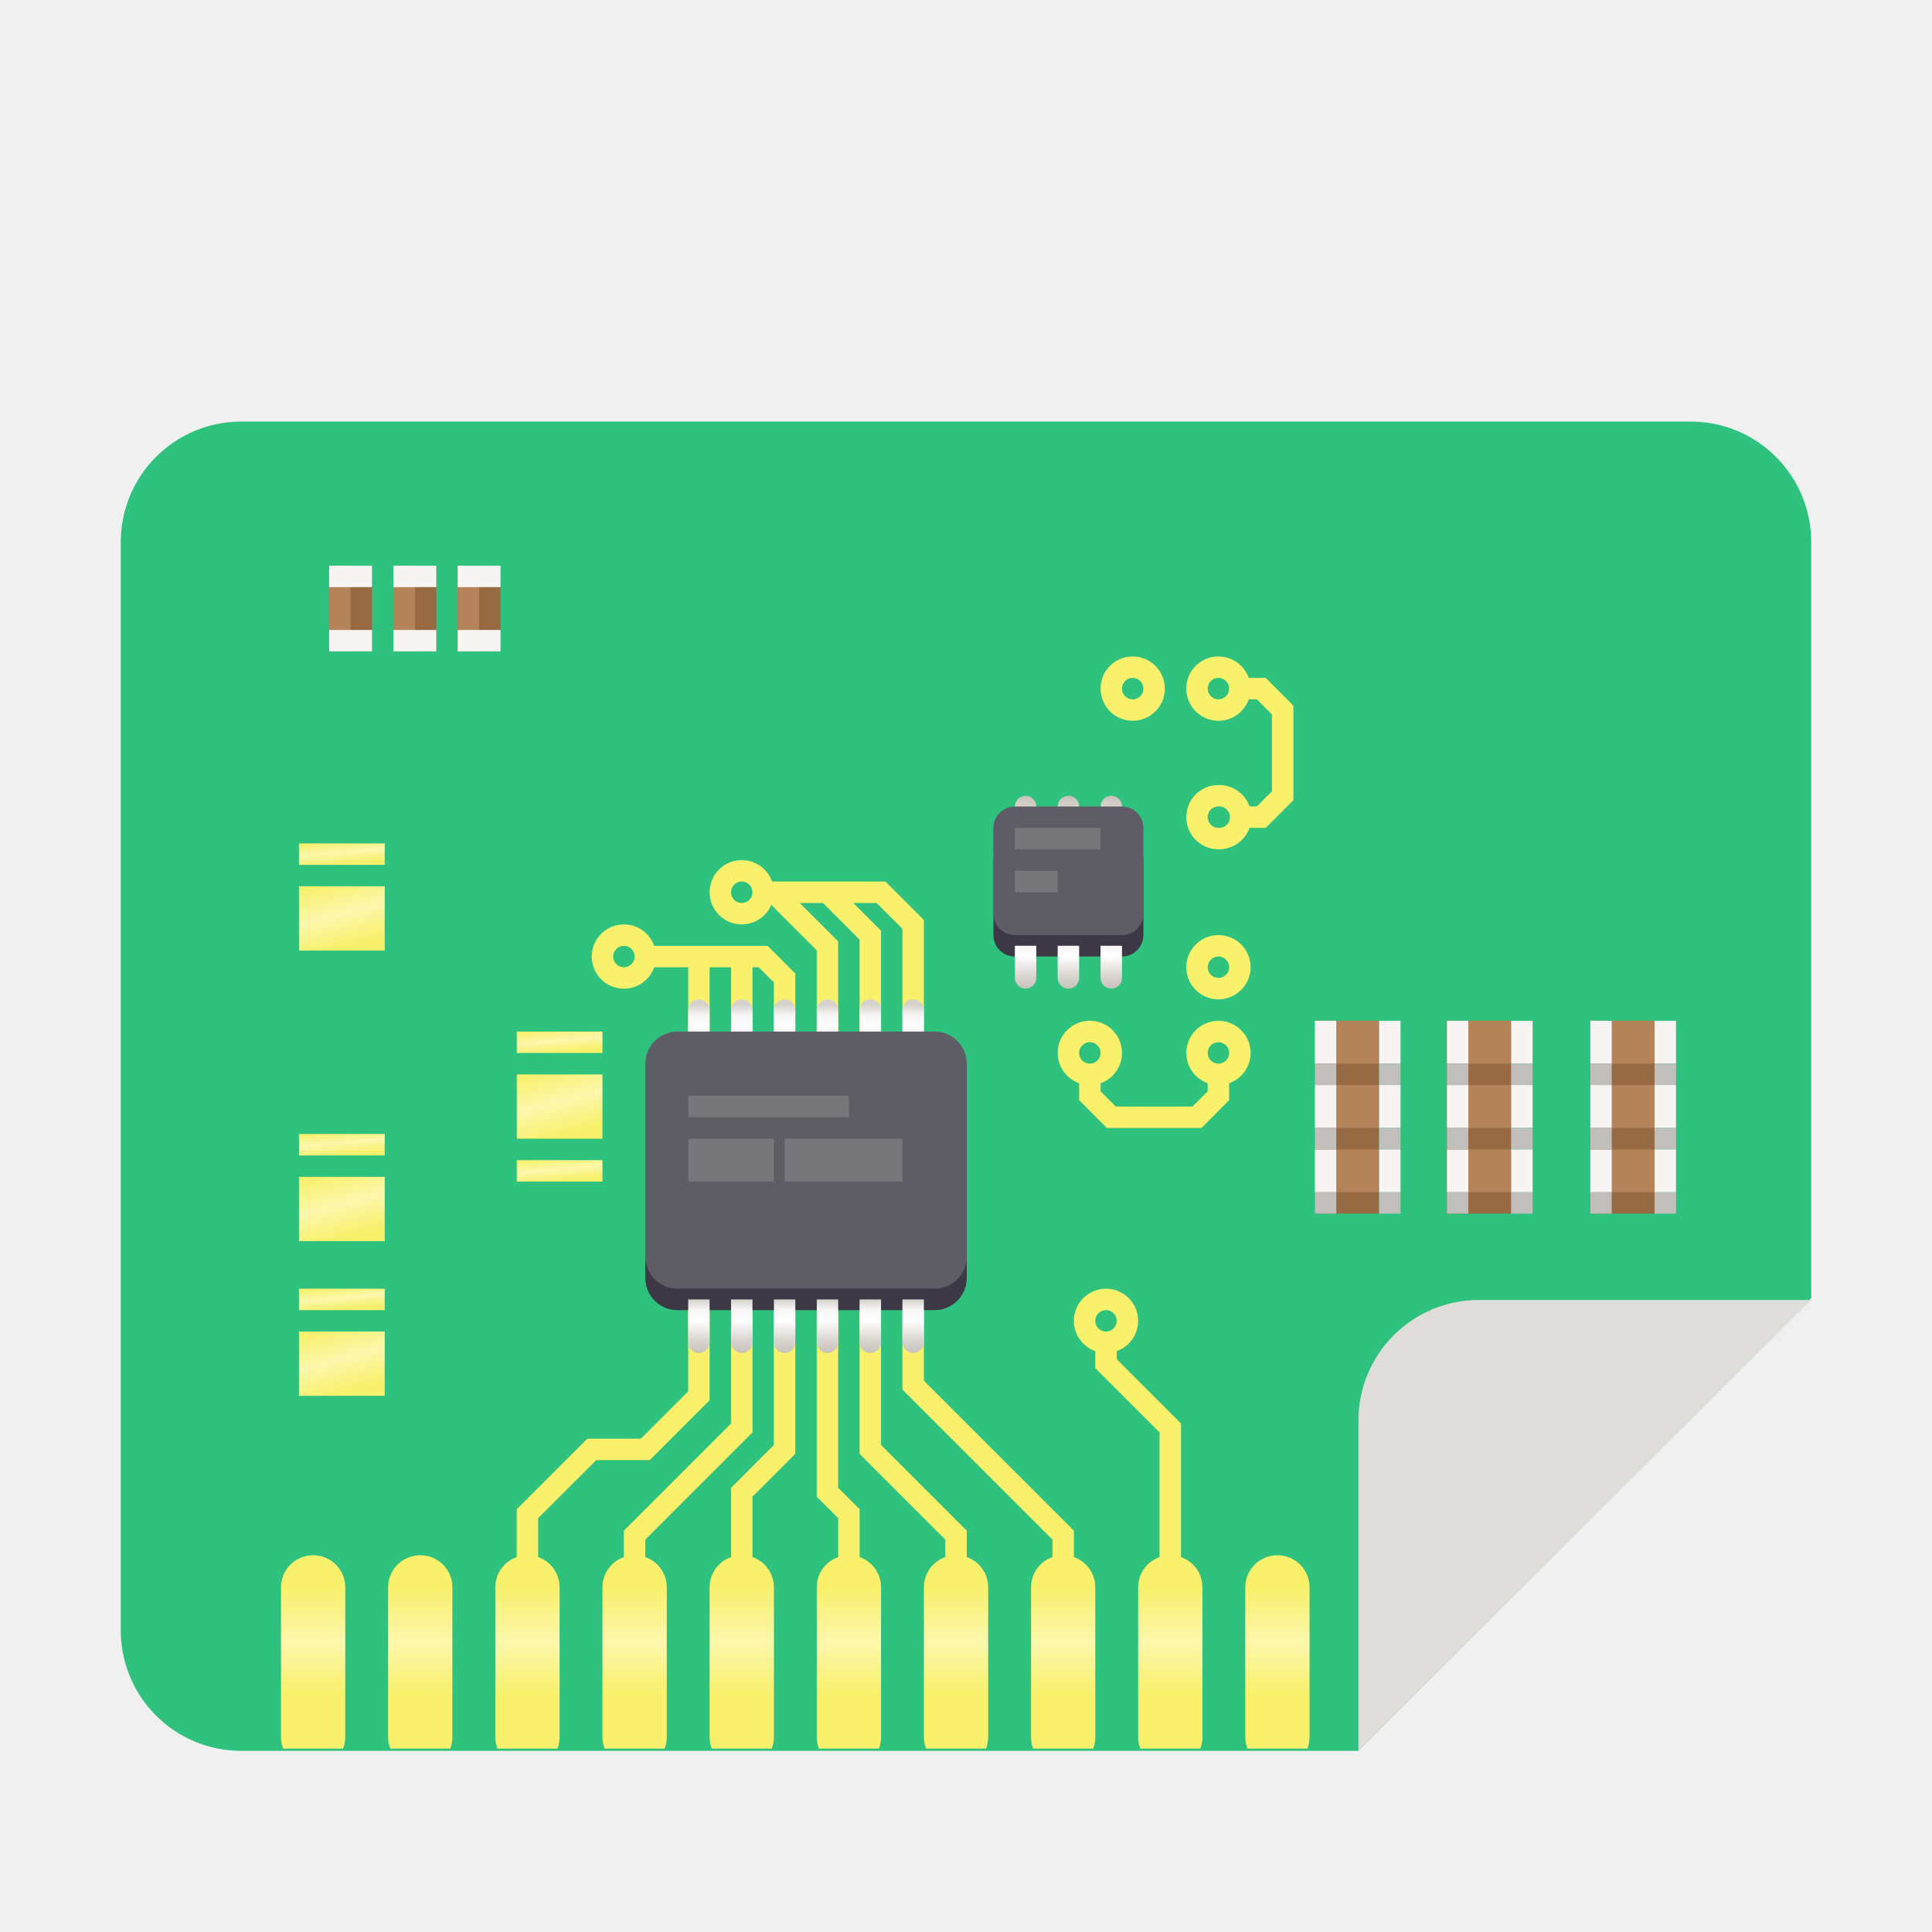
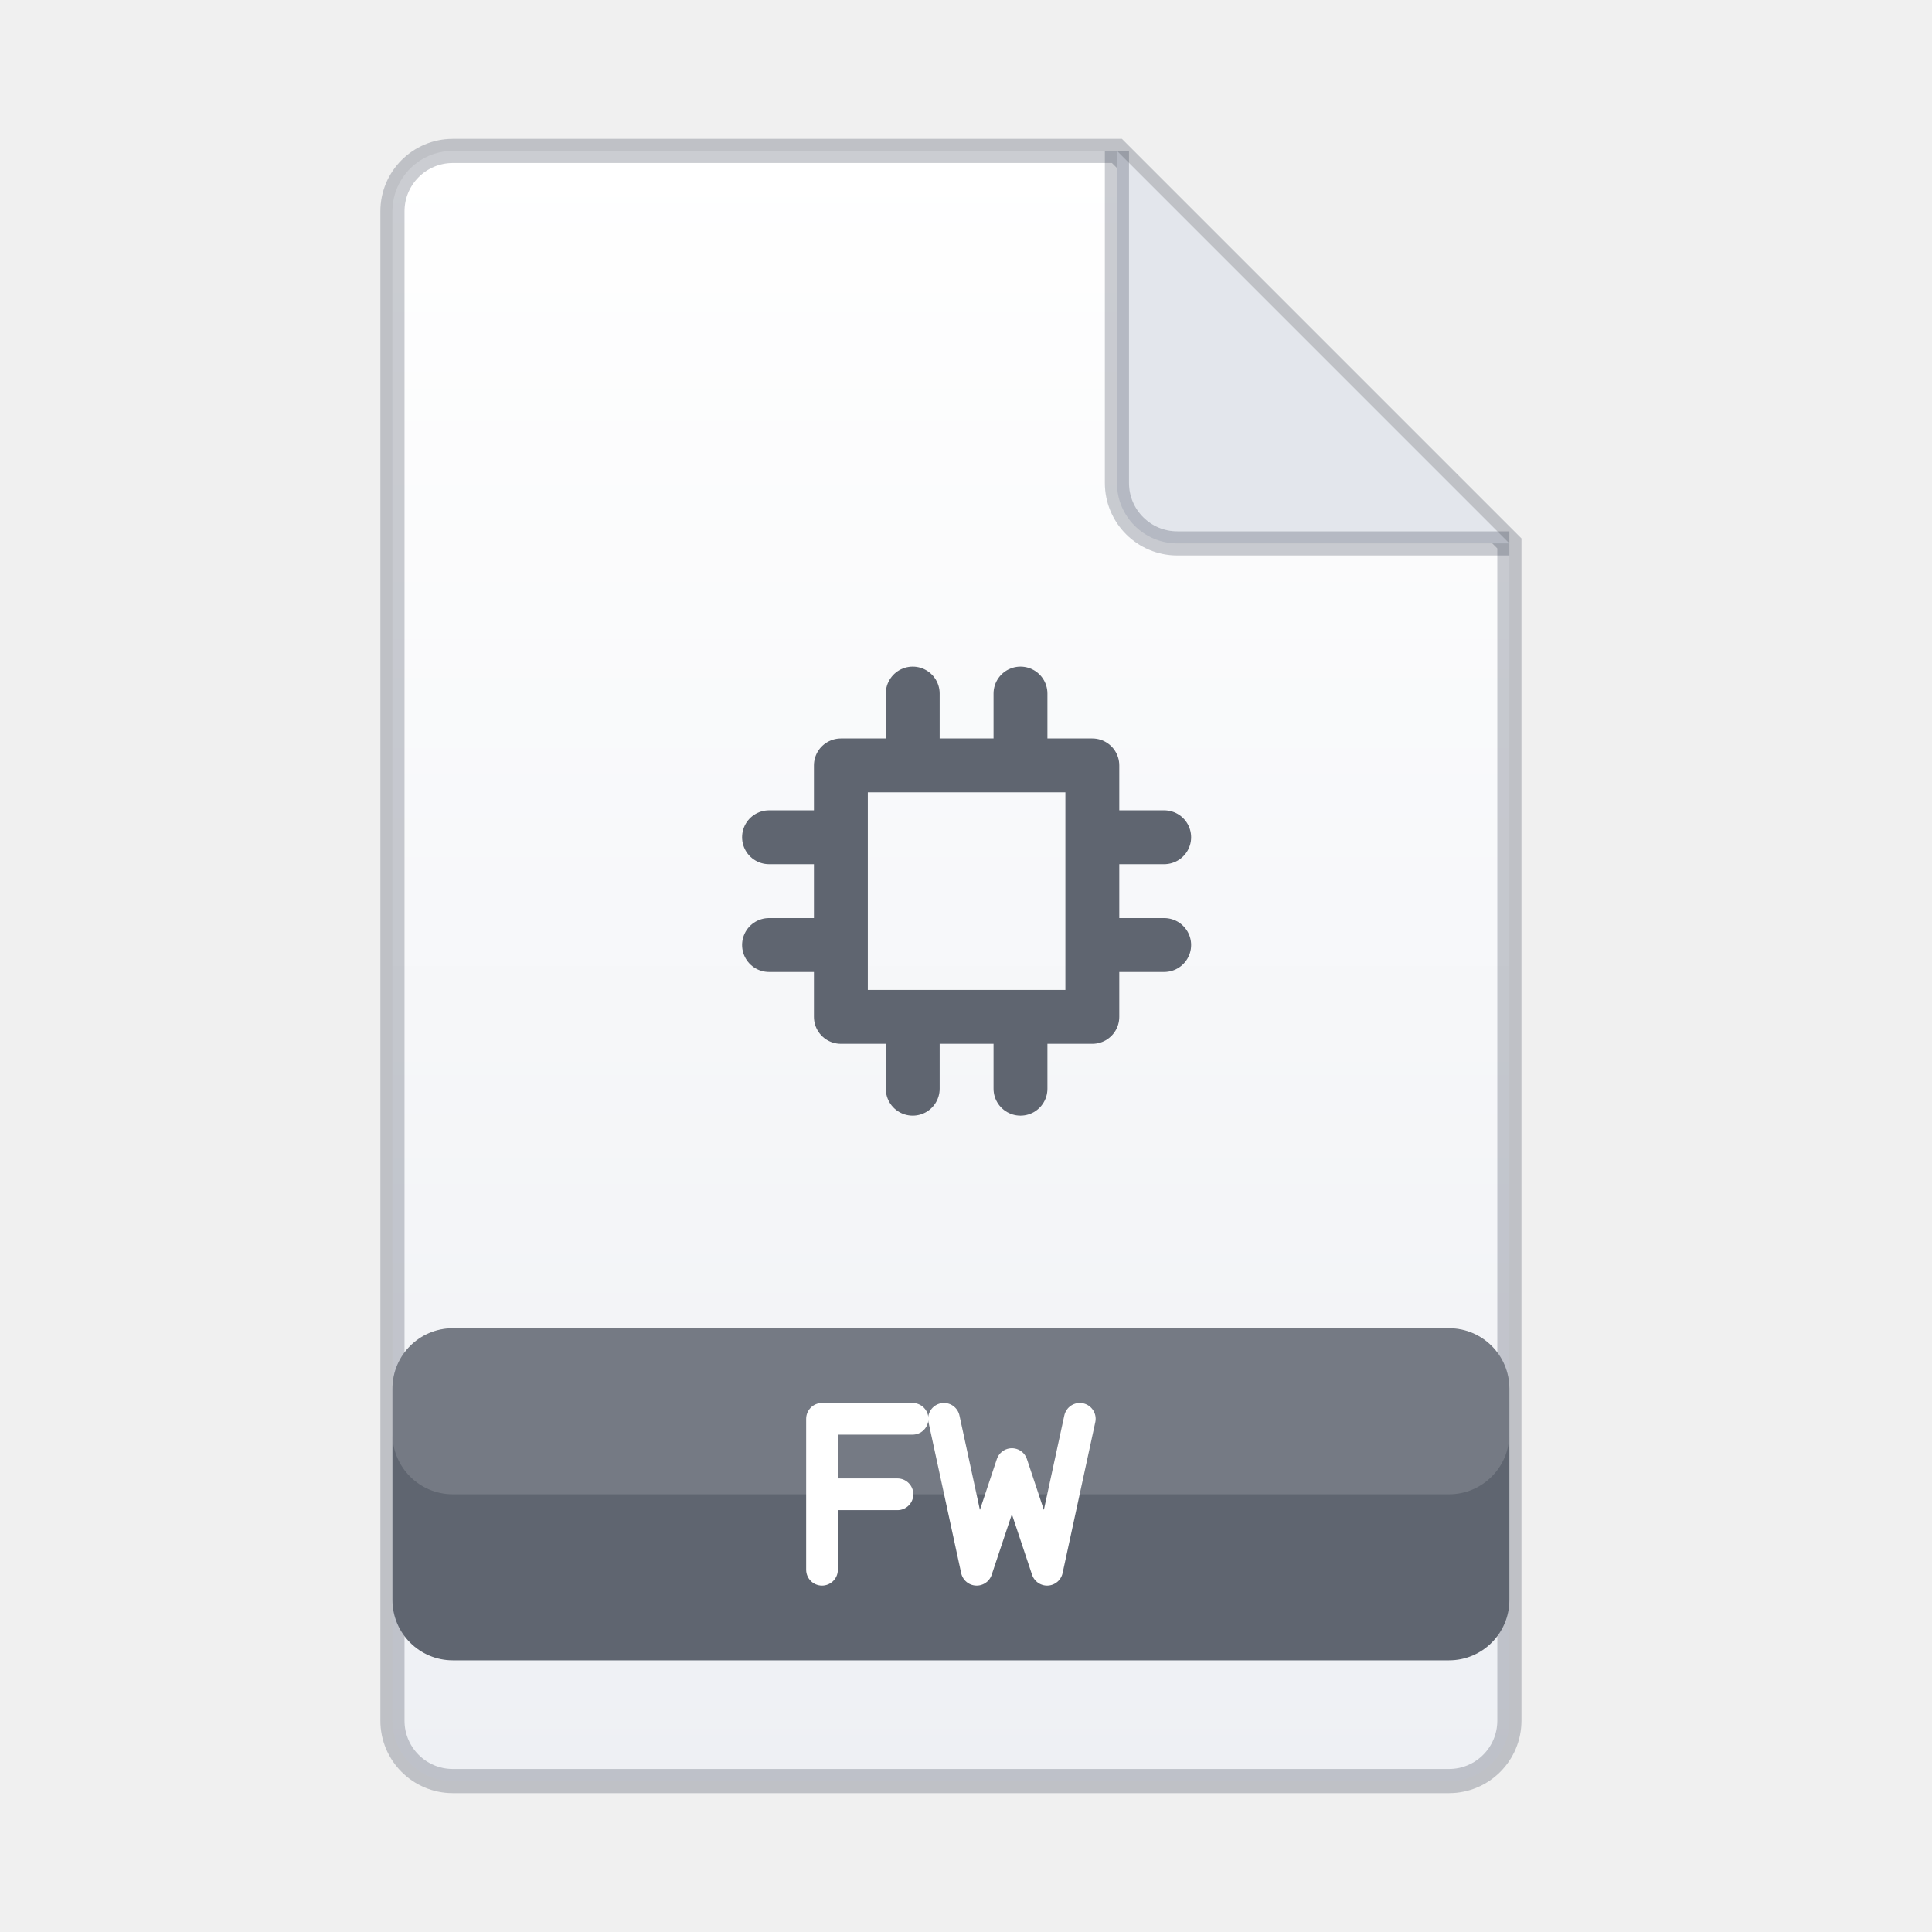
- <svg xmlns="http://www.w3.org/2000/svg" xmlns:xlink="http://www.w3.org/1999/xlink" width="128" height="128">
-   <linearGradient id="a" gradientUnits="userSpaceOnUse">
-     <stop stop-color="#f9f06b" offset="0" />
-     <stop stop-color="#fcf7ac" offset=".512" />
-     <stop stop-color="#f9f06b" offset="1" />
-   </linearGradient>
-   <linearGradient id="c" x1="94.021" x2="94.021" y1="194.219" y2="234.219" gradientTransform="matrix(.17746 0 0 .17717 20.391 70.756)" xlink:href="#a" />
-   <linearGradient id="b" gradientUnits="userSpaceOnUse">
-     <stop stop-color="#d5d1cc" offset="0" />
-     <stop stop-color="#f6f5f4" offset=".183" />
-     <stop stop-color="#fff" offset=".395" />
-     <stop stop-color="#d7d3ce" offset=".784" />
-     <stop stop-color="#c8c2bb" offset="1" />
-   </linearGradient>
-   <linearGradient id="d" x1="60.5" x2="60.5" y1="66.569" y2="70.118" xlink:href="#b" />
-   <linearGradient id="e" x1="23.357" x2="24.498" y1="87.509" y2="91.768" xlink:href="#a" />
-   <linearGradient id="f" x1="17" x2="18.608" y1="253" y2="259" gradientTransform="matrix(.70982 0 0 .2366 11.29 25.281)" xlink:href="#a" />
-   <linearGradient id="g" x1="17" x2="18.608" y1="253" y2="259" gradientTransform="matrix(.70982 0 0 .2366 25.719 16.763)" xlink:href="#a" />
-   <linearGradient id="h" x1="37.786" x2="38.927" y1="70.473" y2="74.732" xlink:href="#a" />
-   <linearGradient id="i" x1="17" x2="18.608" y1="253" y2="259" gradientTransform="matrix(.70982 0 0 .2366 25.719 8.246)" xlink:href="#a" />
-   <linearGradient id="j" x1="67.946" x2="67.946" y1="61.951" y2="65.5" xlink:href="#b" />
-   <linearGradient id="k" x1="37" x2="37" y1="249" y2="254" gradientTransform="matrix(.70982 0 0 -.70982 41.683 233.018)" xlink:href="#b" />
-   <linearGradient id="l" x1="46.304" x2="46.304" y1="86.089" y2="89.638" xlink:href="#b" />
-   <linearGradient id="m" x1="23.357" x2="24.498" y1="77.259" y2="81.518" xlink:href="#a" />
-   <linearGradient id="n" x1="17" x2="18.608" y1="253" y2="259" gradientTransform="matrix(.70982 0 0 .2366 11.29 15.031)" xlink:href="#a" />
-   <linearGradient id="o" x1="23.357" x2="24.498" y1="58.009" y2="62.268" xlink:href="#a" />
-   <linearGradient id="p" x1="17" x2="18.608" y1="253" y2="259" gradientTransform="matrix(.70982 0 0 .2366 11.29 -4.219)" xlink:href="#a" />
-   <linearGradient id="q" x1="94.021" x2="94.021" y1="194.219" y2="234.219" gradientTransform="matrix(.17746 0 0 .17717 6.19 70.756)" xlink:href="#a" />
-   <path d="M16 27.93h96c4.434 0 8 3.57 8 8V86l-30 30H16a7.98 7.98 0 0 1-8-8V35.93c0-4.43 3.566-8 8-8m0 0" fill="#2ec27e" />
-   <path d="m120 86.125h-22a7.98 7.98 0 0 0-8 8v21.875z" fill="#deddda" />
-   <path d="M34.945 108.71v-8.425l4.262-4.258h3.547l3.55-3.55V83.87m-4.261 23.513v-5.676l7.102-7.102v-7.902" fill="none" stroke="#f9f06b" stroke-width="1.42" />
-   <path d="M34.945 103.04c-1.18 0-2.129.948-2.129 2.124v9.922c0 .273.055.527.145.766h3.973c.09-.239.14-.493.14-.766v-9.922c0-1.176-.949-2.125-2.129-2.125zm7.098 0c-1.18 0-2.129.948-2.129 2.124v9.922c0 .273.055.527.145.766h3.972c.09-.239.145-.493.145-.766v-9.922a2.126 2.126 0 0 0-2.133-2.125zm7.102 0c-1.18 0-2.133.948-2.133 2.124v9.922c0 .273.054.527.144.766h3.973c.09-.239.144-.493.144-.766v-9.922c0-1.176-.949-2.125-2.128-2.125zm7.097 0c-1.18 0-2.129.948-2.129 2.124v9.922c0 .273.051.527.14.766h3.974c.09-.239.144-.493.144-.766v-9.922c0-1.176-.95-2.125-2.129-2.125zm7.098 0c-1.18 0-2.13.948-2.13 2.124v9.922c0 .273.052.527.142.766h3.972a2.07 2.07 0 0 0 .145-.766v-9.922c0-1.176-.95-2.125-2.13-2.125zm7.097 0c-1.18 0-2.128.948-2.128 2.124v9.922c0 .273.05.527.144.766h3.969a2.07 2.07 0 0 0 .144-.766v-9.922c0-1.176-.949-2.125-2.129-2.125zm7.098 0c-1.18 0-2.129.948-2.129 2.124v9.922c0 .273.051.527.145.766h3.972c.09-.239.141-.493.141-.766v-9.922c0-1.176-.95-2.125-2.129-2.125zm7.098 0c-1.18 0-2.13.948-2.13 2.124v9.922c0 .273.056.527.145.766h3.973c.09-.239.14-.493.14-.766v-9.922c0-1.176-.948-2.125-2.128-2.125zm0 0" fill="url(#c)" />
-   <path d="M63.34 105.254v-3.547l-5.68-5.68v-9.226m-1.418 18.453v-4.969l-1.422-1.418V86.801m-5.675 18.453v-6.387l2.835-2.84v-9.226" fill="none" stroke="#f9f06b" stroke-width="1.42" />
-   <path d="m44.883 70.473h17.035a2.13 2.13 0 0 1 2.133 2.129v12.066a2.13 2.13 0 0 1-2.133 2.133h-17.035a2.13 2.13 0 0 1-2.13-2.133v-12.066c0-1.176 0.954-2.13 2.13-2.13z" fill="#3d3846" />
-   <path d="m50.563 59.117h7.808l2.129 2.13v8.515" fill="none" stroke="#f9f06b" stroke-width="1.42" />
-   <path d="M57.66 69.762v-7.805l-2.84-2.84m0 10.645v-7.098l-3.547-3.547m.707 10.645v-4.969l-1.417-1.418h-7.81m6.392 6.387v-5.676m-2.84 5.676v-5.676" fill="none" stroke="#f9f06b" stroke-width="1.42" />
-   <path d="M46.305 66.21a.709.709 0 0 0-.711.712v2.84h1.418v-2.84a.708.708 0 0 0-.707-.711zm2.84 0a.709.709 0 0 0-.711.712v2.84h1.418v-2.84a.708.708 0 0 0-.707-.711zm2.835 0a.708.708 0 0 0-.707.712v2.84h1.418v-2.84a.709.709 0 0 0-.71-.711zm2.84 0a.708.708 0 0 0-.707.712v2.84h1.418v-2.84a.709.709 0 0 0-.71-.711zm2.84 0a.709.709 0 0 0-.71.712v2.84h1.421v-2.84a.709.709 0 0 0-.71-.711zm2.84 0a.709.709 0 0 0-.71.712v2.84h1.42v-2.84a.709.709 0 0 0-.71-.711zm0 0" fill="url(#d)" />
-   <path d="M44.883 68.344h17.035a2.13 2.13 0 0 1 2.133 2.129V83.25a2.13 2.13 0 0 1-2.133 2.129H44.883a2.129 2.129 0 0 1-2.13-2.129V70.473c0-1.176.954-2.13 2.13-2.13zm0 0" fill="#5e5c64" />
-   <path d="m60.5 86.8v4.97l9.938 9.937v2.836" fill="none" stroke="#f9f06b" stroke-width="1.42" />
-   <path d="m45.594 72.602h10.648v1.421h-10.648zm0 2.839h5.68v2.84h-5.68zm6.386 0h7.81v2.84h-7.81z" fill="#77767b" />
-   <g fill="none" stroke="#f9f06b" stroke-width="1.42">
-     <path d="M74.695 87.508a1.419 1.419 0 1 1-2.84 0c0-.781.637-1.418 1.422-1.418s1.418.637 1.418 1.418zm-1.07-17.75c0 .785-.637 1.422-1.418 1.422a1.422 1.422 0 0 1-1.422-1.422 1.42 1.42 0 0 1 2.84 0zm8.52 0a1.419 1.419 0 1 1-2.84 0c0-.781.633-1.418 1.418-1.418s1.422.637 1.422 1.418zm0-5.676c0 .781-.637 1.418-1.422 1.418s-1.418-.637-1.418-1.418a1.419 1.419 0 1 1 2.84 0zm0 0" />
-     <path d="M73.277 88.93v1.418l4.258 4.257v10.649M72.207 71.18v1.418l1.418 1.422h5.68l1.418-1.422V71.18m-30.16-12.063a1.42 1.42 0 1 1-2.841-.005 1.42 1.42 0 0 1 2.84.005zm-7.809 4.258c0 .785-.637 1.418-1.418 1.418a1.419 1.419 0 1 1 1.418-1.418zm0 0" />
+ <svg xmlns="http://www.w3.org/2000/svg" width="128" height="128" viewBox="0 0 64 64">
+   <defs>
+     <linearGradient id="page" x1="0" y1="0" x2="0" y2="1">
+       <stop offset="0" stop-color="#ffffff" />
+       <stop offset="1" stop-color="#eef0f4" />
+     </linearGradient>
+   </defs>
+   <path fill="url(#page)" stroke="#141e32" stroke-opacity=".22" stroke-width=".8" d="M15 5h22l13 13v39a2 2 0 0 1-2 2H15a2 2 0 0 1-2-2V7a2 2 0 0 1 2-2z" />
+   <path fill="#e3e6ec" stroke="#141e32" stroke-opacity=".22" stroke-width=".8" stroke-linejoin="round" d="M37 5v11a2 2 0 0 0 2 2h11" />
+   <g transform="translate(22.5 20) scale(1.19)">
+     <path fill="none" stroke="#5f6570" stroke-width="1.5" stroke-linecap="round" stroke-linejoin="round" d="M4.5 4.5h7v7h-7zM6.5 2.5v2M9.5 2.5v2M6.5 11.5v2M9.5 11.5v2M2.5 6.5h2M2.5 9.5h2M11.5 6.5h2M11.5 9.5h2" />
  </g>
-   <path d="m19.809 88.219h5.68v4.258h-5.68z" fill="url(#e)" />
-   <path d="m19.809 85.379h5.68v1.421h-5.68z" fill="url(#f)" />
-   <path d="m34.238 76.863h5.676v1.418h-5.676z" fill="url(#g)" />
-   <path d="m34.238 71.184h5.676v4.257h-5.676z" fill="url(#h)" />
-   <path d="m34.238 68.344h5.676v1.418h-5.676z" fill="url(#i)" />
-   <path d="M80.723 52.719a1.421 1.421 0 1 1 0 2.84 1.418 1.418 0 0 1-1.418-1.418c0-.786.632-1.422 1.418-1.422zm0-8.516a1.419 1.419 0 1 1 0 2.84c-.785 0-1.418-.637-1.418-1.422s.632-1.418 1.418-1.418zm-5.68 0a1.419 1.419 0 1 1 0 2.84c-.781 0-1.418-.637-1.418-1.422s.637-1.418 1.418-1.418zm0 0" fill="none" stroke="#f9f06b" stroke-width="1.42" />
-   <path d="m82.145 54.14h1.418l1.417-1.421v-5.676l-1.418-1.422h-1.417" fill="none" stroke="#f9f06b" stroke-width="1.42" />
-   <path d="M67.238 55.563h7.098a1.42 1.42 0 0 1 1.418 1.417v4.97c0 .784-.637 1.421-1.418 1.421h-7.098a1.422 1.422 0 0 1-1.422-1.422V56.98c0-.78.637-1.417 1.422-1.417m0 0" fill="#3d3846" />
-   <path d="M67.238 62.66v2.13a.709.709 0 1 0 1.418 0v-2.13zm2.836 0v2.13c0 .394.317.71.711.71.395 0 .711-.316.711-.71v-2.13zm2.84 0v2.13c0 .394.316.71.711.71s.71-.316.71-.71v-2.13zm0 0" fill="url(#j)" />
-   <path d="M67.238 55.563v-2.13a.709.709 0 1 1 1.418 0v2.13zm2.836 0v-2.13c0-.394.317-.71.711-.71.395 0 .711.316.711.71v2.13zm2.84 0v-2.13c0-.394.316-.71.711-.71s.71.316.71.71v2.13zm0 0" fill="url(#k)" />
-   <path d="M67.238 53.434h7.098a1.42 1.42 0 0 1 1.418 1.418v5.68c0 .784-.637 1.417-1.418 1.417h-7.098a1.419 1.419 0 0 1-1.422-1.418v-5.68c0-.78.637-1.417 1.422-1.417m0 0" fill="#5e5c64" />
-   <path d="m67.238 54.852h5.676v1.421h-5.676zm0 2.839h2.836v1.422h-2.836z" fill="#77767b" />
-   <path d="m87.113 76.148h4.258v4.258h-4.258z" fill="#986a44" />
-   <path d="m87.113 76.148h4.258v2.84h-4.258z" fill="#b5835a" />
-   <path d="m87.113 76.148h1.418v2.84h-1.418z" fill="#f6f5f4" />
-   <path d="m87.113 80.406h1.418v-1.418h-1.418z" fill="#c0bfbc" />
-   <path d="m91.371 76.148h1.418v2.84h-1.418z" fill="#f6f5f4" />
-   <path d="m91.371 80.406h1.418v-1.418h-1.418z" fill="#c0bfbc" />
-   <path d="m87.113 71.887h4.258v4.261h-4.258z" fill="#986a44" />
-   <path d="m87.113 71.887h4.258v2.84h-4.258z" fill="#b5835a" />
-   <path d="m87.113 71.887h1.418v2.84h-1.418z" fill="#f6f5f4" />
-   <path d="m87.113 76.148h1.418v-1.421h-1.418z" fill="#c0bfbc" />
-   <path d="m91.371 71.887h1.418v2.84h-1.418z" fill="#f6f5f4" />
-   <path d="m91.371 76.148h1.418v-1.421h-1.418z" fill="#c0bfbc" />
-   <path d="m87.113 67.629h4.258v4.258h-4.258z" fill="#986a44" />
-   <path d="m87.113 67.629h4.258v2.84h-4.258z" fill="#b5835a" />
-   <path d="m87.113 67.629h1.418v2.84h-1.418z" fill="#f6f5f4" />
-   <path d="m87.113 71.887h1.418v-1.418h-1.418z" fill="#c0bfbc" />
-   <path d="m91.371 67.629h1.418v2.84h-1.418z" fill="#f6f5f4" />
-   <path d="m91.371 71.887h1.418v-1.418h-1.418z" fill="#c0bfbc" />
-   <path d="m21.809 43.156v-5.68h2.84v5.68z" fill="#986a44" />
-   <path d="m21.809 43.156v-5.68h1.418v5.68z" fill="#b5835a" />
-   <path d="m21.809 43.156v-1.418h2.84v1.418zm0-4.258v-1.421h2.84v1.421z" fill="#f6f5f4" />
-   <path d="m30.324 43.156v-5.68h2.84v5.68z" fill="#986a44" />
-   <path d="m30.324 43.156v-5.68h1.422v5.68z" fill="#b5835a" />
-   <path d="m30.324 43.156v-1.418h2.84v1.418zm0-4.258v-1.421h2.84v1.421z" fill="#f6f5f4" />
-   <path d="m26.066 43.156v-5.68h2.84v5.68z" fill="#986a44" />
-   <path d="m26.066 43.156v-5.68h1.422v5.68z" fill="#b5835a" />
-   <path d="m26.066 43.156v-1.418h2.84v1.418zm0-4.258v-1.421h2.84v1.421z" fill="#f6f5f4" />
-   <path d="M45.594 86.09v2.84c0 .39.316.707.71.707.391 0 .708-.317.708-.707v-2.84zm2.84 0v2.84c0 .39.316.707.71.707.391 0 .708-.317.708-.707v-2.84zm2.84 0v2.84a.708.708 0 0 0 1.418 0v-2.84zm2.84 0v2.84a.708.708 0 0 0 1.418 0v-2.84zm2.835 0v2.84c0 .39.317.707.711.707.395 0 .711-.317.711-.707v-2.84zm2.84 0v2.84c0 .39.316.707.711.707s.71-.317.71-.707v-2.84zm0 0" fill="url(#l)" />
-   <path d="m105.363 76.148h4.258v4.258h-4.258z" fill="#986a44" />
-   <path d="m105.363 76.148h4.258v2.84h-4.258z" fill="#b5835a" />
-   <path d="m105.363 76.148h1.418v2.84h-1.418z" fill="#f6f5f4" />
-   <path d="m105.363 80.406h1.418v-1.418h-1.418z" fill="#c0bfbc" />
-   <path d="m109.621 76.148h1.418v2.84h-1.418z" fill="#f6f5f4" />
-   <path d="m109.621 80.406h1.418v-1.418h-1.418z" fill="#c0bfbc" />
-   <path d="m105.363 71.887h4.258v4.261h-4.258z" fill="#986a44" />
-   <path d="m105.363 71.887h4.258v2.84h-4.258z" fill="#b5835a" />
-   <path d="m105.363 71.887h1.418v2.84h-1.418z" fill="#f6f5f4" />
-   <path d="m105.363 76.148h1.418v-1.421h-1.418z" fill="#c0bfbc" />
-   <path d="m109.621 71.887h1.418v2.84h-1.418z" fill="#f6f5f4" />
-   <path d="m109.621 76.148h1.418v-1.421h-1.418z" fill="#c0bfbc" />
-   <path d="m105.363 67.629h4.258v4.258h-4.258z" fill="#986a44" />
-   <path d="m105.363 67.629h4.258v2.84h-4.258z" fill="#b5835a" />
-   <path d="m105.363 67.629h1.418v2.84h-1.418z" fill="#f6f5f4" />
-   <path d="m105.363 71.887h1.418v-1.418h-1.418z" fill="#c0bfbc" />
-   <path d="m109.621 67.629h1.418v2.84h-1.418z" fill="#f6f5f4" />
-   <path d="m109.621 71.887h1.418v-1.418h-1.418z" fill="#c0bfbc" />
-   <path d="m95.863 76.148h4.258v4.258h-4.258z" fill="#986a44" />
-   <path d="m95.863 76.148h4.258v2.84h-4.258z" fill="#b5835a" />
-   <path d="m95.863 76.148h1.418v2.84h-1.418z" fill="#f6f5f4" />
-   <path d="m95.863 80.406h1.418v-1.418h-1.418z" fill="#c0bfbc" />
-   <path d="m100.121 76.148h1.418v2.84h-1.418z" fill="#f6f5f4" />
-   <path d="m100.121 80.406h1.418v-1.418h-1.418z" fill="#c0bfbc" />
-   <path d="m95.863 71.887h4.258v4.261h-4.258z" fill="#986a44" />
-   <path d="m95.863 71.887h4.258v2.84h-4.258z" fill="#b5835a" />
-   <path d="m95.863 71.887h1.418v2.84h-1.418z" fill="#f6f5f4" />
-   <path d="m95.863 76.148h1.418v-1.421h-1.418z" fill="#c0bfbc" />
-   <path d="m100.121 71.887h1.418v2.84h-1.418z" fill="#f6f5f4" />
-   <path d="m100.121 76.148h1.418v-1.421h-1.418z" fill="#c0bfbc" />
-   <path d="m95.863 67.629h4.258v4.258h-4.258z" fill="#986a44" />
-   <path d="m95.863 67.629h4.258v2.84h-4.258z" fill="#b5835a" />
-   <path d="m95.863 67.629h1.418v2.84h-1.418z" fill="#f6f5f4" />
-   <path d="m95.863 71.887h1.418v-1.418h-1.418z" fill="#c0bfbc" />
-   <path d="m100.121 67.629h1.418v2.84h-1.418z" fill="#f6f5f4" />
-   <path d="m100.121 71.887h1.418v-1.418h-1.418z" fill="#c0bfbc" />
-   <path d="m19.809 77.969h5.68v4.258h-5.68z" fill="url(#m)" />
-   <path d="m19.809 75.129h5.68v1.422h-5.68z" fill="url(#n)" />
-   <path d="m19.809 58.719h5.68v4.258h-5.68z" fill="url(#o)" />
-   <path d="m19.809 55.879h5.68v1.421h-5.68z" fill="url(#p)" />
-   <path d="M20.746 103.04c-1.18 0-2.129.948-2.129 2.124v9.922c0 .273.051.527.145.766h3.968a2.07 2.07 0 0 0 .145-.766v-9.922c0-1.176-.95-2.125-2.129-2.125zm7.098 0c-1.18 0-2.13.948-2.13 2.124v9.922c0 .273.052.527.145.766h3.973c.09-.239.14-.493.14-.766v-9.922c0-1.176-.949-2.125-2.128-2.125zm0 0" fill="url(#q)" />
+   <rect x="13" y="44" width="37" height="11" rx="2" fill="#5f6570" />
+   <rect x="13" y="44" width="37" height="5.5" rx="2" fill="#ffffff" fill-opacity=".14" />
+   <g fill="none" stroke="#ffffff" stroke-width="1.260" stroke-linecap="round" stroke-linejoin="round">
+     <path transform="translate(27.23 47) scale(0.8333)" d="M3.6 0H0v6M0 3h3" />
+     <path transform="translate(31.27 47) scale(0.8333)" d="M0 0l1.3 6L2.7 1.8 4.1 6 5.4 0" />
+   </g>
</svg>
